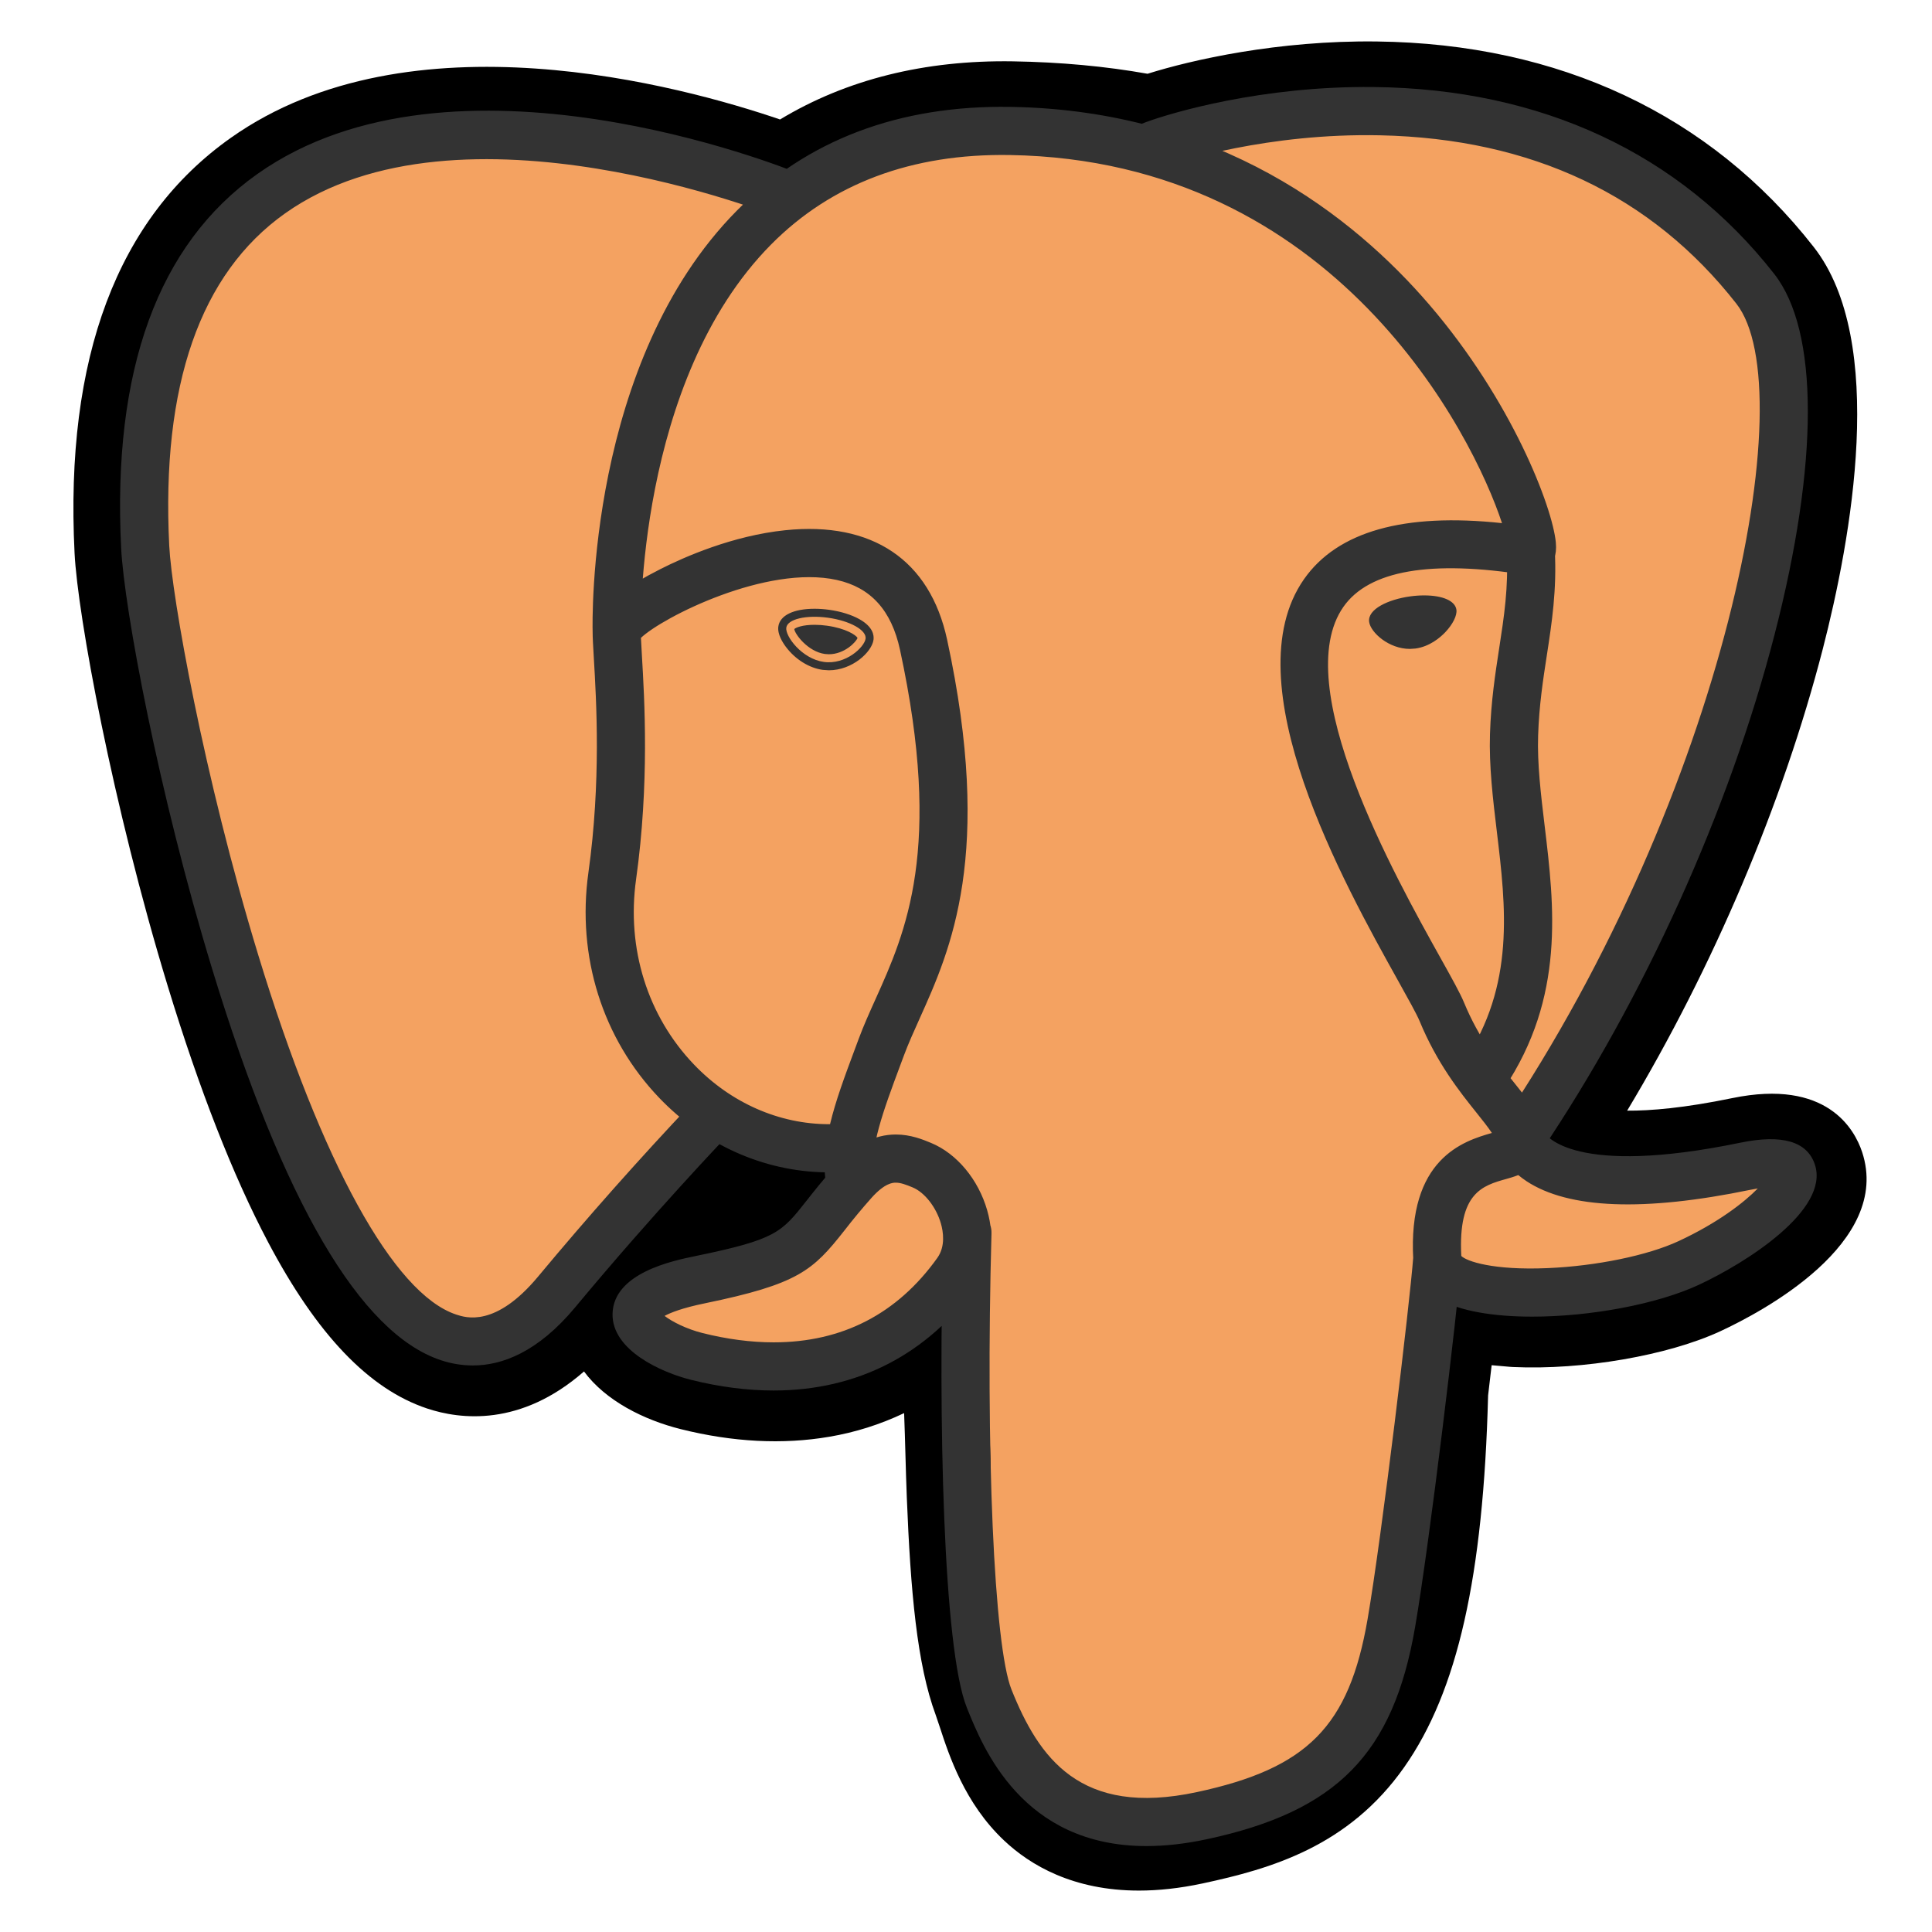
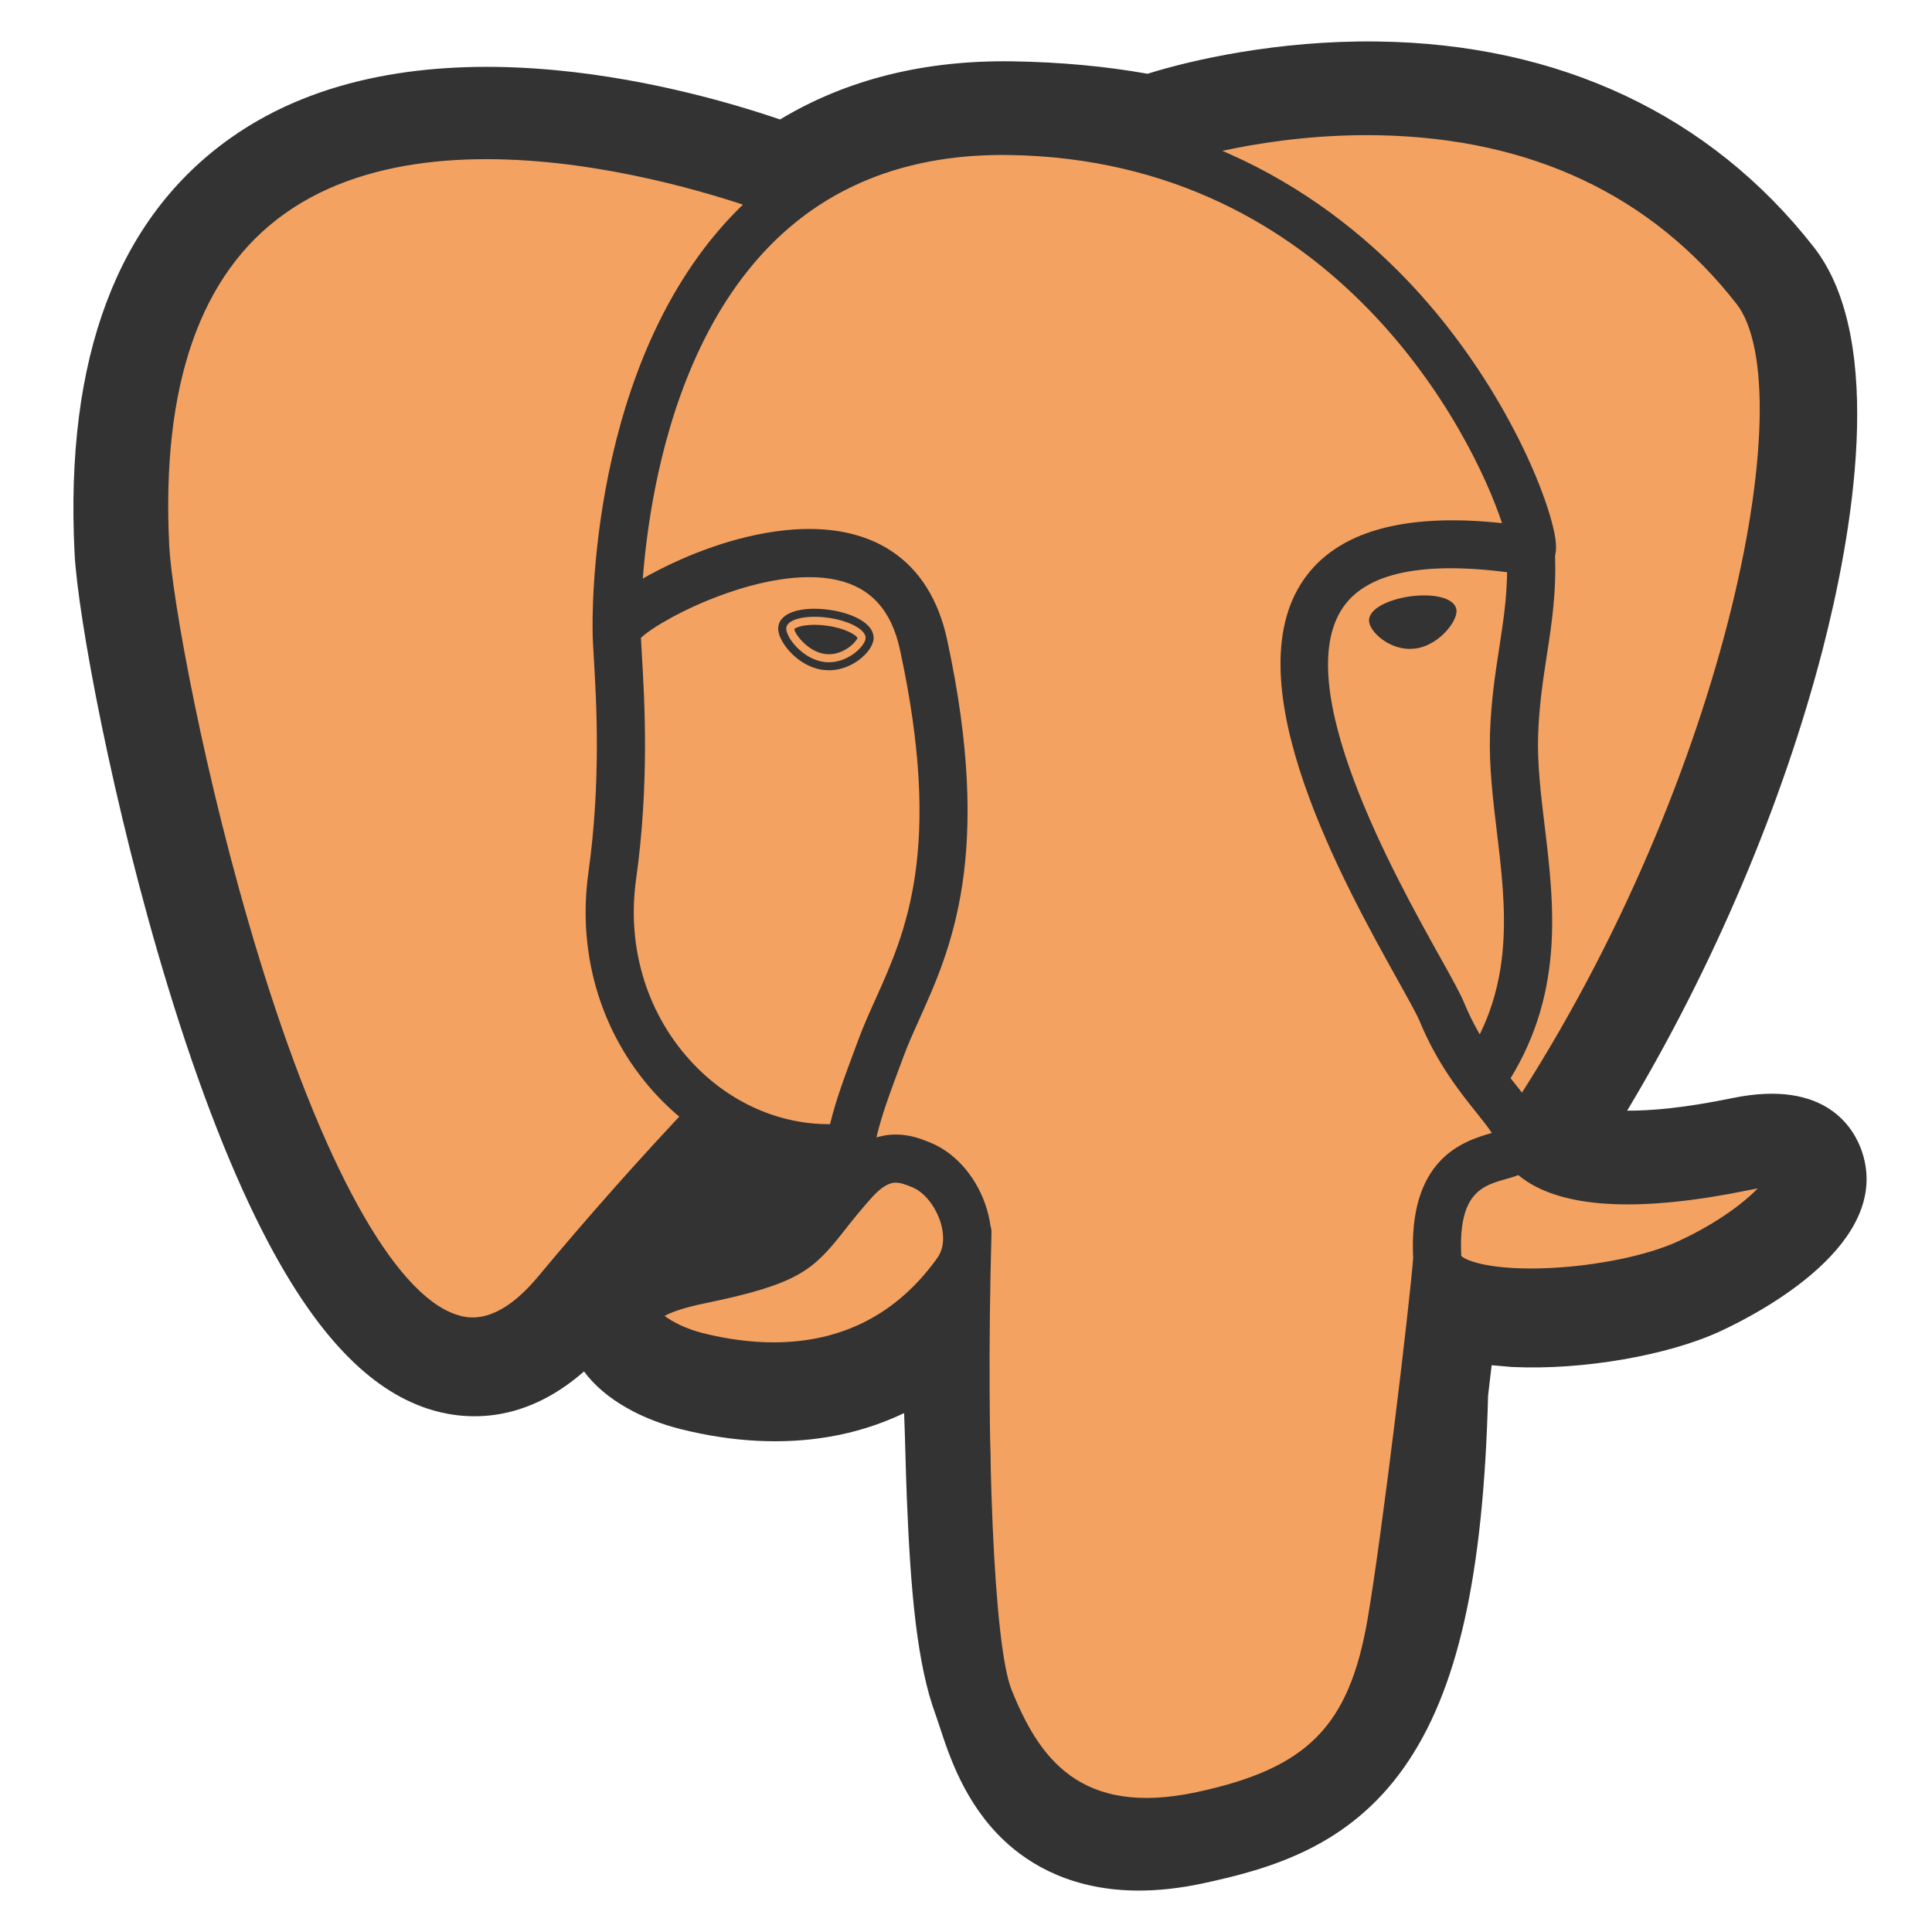
<svg xmlns="http://www.w3.org/2000/svg" width="128" height="128" viewBox="0 0 128 128" fill="none">
-   <path d="M93.809 92.112C94.594 85.579 94.359 84.62 99.225 85.679L100.46 85.787C104.202 85.957 109.097 85.185 111.973 83.849C118.164 80.976 121.834 76.181 115.731 77.44C101.807 80.313 100.85 75.598 100.85 75.598C115.553 53.783 121.699 26.09 116.393 19.311C101.923 0.822 76.876 9.565 76.457 9.791L76.323 9.816C73.572 9.245 70.493 8.904 67.034 8.848C60.733 8.744 55.952 10.5 52.325 13.25C52.325 13.25 7.642 -5.159 9.721 36.401C10.163 45.242 22.393 103.299 36.981 85.763C42.313 79.351 47.465 73.929 47.465 73.929C50.023 75.628 53.087 76.496 56.299 76.184L56.548 75.972C56.47 76.768 56.504 77.547 56.647 78.469C52.89 82.668 53.994 83.405 46.481 84.951C38.879 86.517 43.345 89.306 46.26 90.035C49.795 90.919 57.972 92.171 63.498 84.437L63.278 85.319C64.752 86.499 64.653 93.796 64.861 99.009C65.07 104.223 65.419 109.088 66.482 111.957C67.545 114.825 68.799 122.213 78.673 120.097C86.925 118.333 93.234 115.788 93.809 92.112Z" fill="black" />
-   <path d="M75.458 125.256C71.091 125.256 68.247 123.567 66.52 121.936C63.913 119.476 62.879 116.307 62.261 114.414L61.994 113.624C60.75 110.266 60.328 105.431 60.078 99.205C60.04 98.27 60.014 97.307 59.985 96.286C59.964 95.539 59.938 94.602 59.9 93.622C58.327 94.372 56.657 94.9 54.938 95.19C51.859 95.716 48.549 95.546 45.098 94.683C42.663 94.074 40.133 92.812 38.691 90.863C34.488 94.544 30.479 94.045 28.295 93.316C24.442 92.031 20.994 88.42 17.753 82.279C15.444 77.904 13.211 72.204 11.115 65.336C7.465 53.376 5.146 40.779 4.94 36.643C4.292 23.698 7.777 14.44 15.296 9.129C27.157 0.751 45.128 5.678 51.68 7.915C56.082 5.262 61.261 3.971 67.113 4.064C70.256 4.115 73.249 4.391 76.029 4.887C78.929 3.975 84.657 2.666 91.214 2.748C103.295 2.892 113.306 7.6 120.163 16.363C125.057 22.615 122.637 35.744 120.76 43.014C118.118 53.24 113.489 64.116 107.803 73.584C109.347 73.595 111.584 73.41 114.764 72.753C121.038 71.458 122.873 74.822 123.371 76.328C125.366 82.37 116.694 86.936 113.989 88.192C110.523 89.801 104.872 90.781 100.244 90.569L100.042 90.556L98.826 90.449L98.706 91.463L98.59 92.454C98.279 104.453 96.565 112.052 93.038 117.073C89.341 122.337 84.203 123.812 79.677 124.782C78.133 125.112 76.73 125.256 75.458 125.256ZM66.268 81.585C69.087 83.841 69.334 88.086 69.555 96.019C69.583 97.009 69.609 97.946 69.644 98.821C69.75 101.471 69.999 107.676 70.971 110.298C71.108 110.669 71.231 111.045 71.361 111.444C72.444 114.76 72.987 116.423 77.67 115.422C81.601 114.579 83.622 113.823 85.204 111.571C87.503 108.297 88.789 101.711 89.025 91.996L93.808 92.112L89.058 91.542L89.198 90.356C89.653 86.446 89.981 83.622 92.594 81.754C94.691 80.256 97.08 80.401 98.983 80.744C96.892 79.164 96.314 77.311 96.16 76.551L95.761 74.586L96.882 72.923C103.339 63.343 108.663 51.569 111.491 40.619C114.397 29.368 113.511 23.393 112.625 22.263C100.896 7.276 80.557 13.464 78.433 14.166L78.074 14.36L76.274 14.695L75.352 14.504C72.81 13.976 69.986 13.684 66.959 13.635C62.203 13.555 58.366 14.679 55.22 17.066L53.037 18.721L50.504 17.678C45.092 15.465 29.196 11.016 20.808 16.957C16.152 20.255 14.031 26.717 14.503 36.164C14.659 39.283 16.778 51.09 20.274 62.541C25.105 78.366 29.495 83.623 31.328 84.234C31.648 84.342 32.478 83.697 33.304 82.705C36.748 78.576 40.314 74.551 43.998 70.635L46.768 67.72L50.117 69.945C51.467 70.842 52.956 71.351 54.485 71.447L62.472 64.635L61.315 76.443C61.289 76.708 61.276 77.069 61.38 77.739L61.728 79.977L60.218 81.665L60.044 81.861L64.432 83.886L66.268 81.585Z" fill="black" />
+   <path d="M93.809 92.112C94.594 85.579 94.359 84.62 99.225 85.679L100.46 85.787C104.202 85.957 109.097 85.185 111.973 83.849C118.164 80.976 121.834 76.181 115.731 77.44C101.807 80.313 100.85 75.598 100.85 75.598C115.553 53.783 121.699 26.09 116.393 19.311C101.923 0.822 76.876 9.565 76.457 9.791L76.323 9.816C73.572 9.245 70.493 8.904 67.034 8.848C60.733 8.744 55.952 10.5 52.325 13.25C52.325 13.25 7.642 -5.159 9.721 36.401C10.163 45.242 22.393 103.299 36.981 85.763C42.313 79.351 47.465 73.929 47.465 73.929C50.023 75.628 53.087 76.496 56.299 76.184L56.548 75.972C56.47 76.768 56.504 77.547 56.647 78.469C52.89 82.668 53.994 83.405 46.481 84.951C38.879 86.517 43.345 89.306 46.26 90.035C49.795 90.919 57.972 92.171 63.498 84.437L63.278 85.319C64.752 86.499 64.653 93.796 64.861 99.009C65.07 104.223 65.419 109.088 66.482 111.957C67.545 114.825 68.799 122.213 78.673 120.097C86.925 118.333 93.234 115.788 93.809 92.112Z" fill="#333333" />
+   <path d="M75.458 125.256C71.091 125.256 68.247 123.567 66.52 121.936C63.913 119.476 62.879 116.307 62.261 114.414L61.994 113.624C60.75 110.266 60.328 105.431 60.078 99.205C60.04 98.27 60.014 97.307 59.985 96.286C59.964 95.539 59.938 94.602 59.9 93.622C58.327 94.372 56.657 94.9 54.938 95.19C51.859 95.716 48.549 95.546 45.098 94.683C42.663 94.074 40.133 92.812 38.691 90.863C34.488 94.544 30.479 94.045 28.295 93.316C24.442 92.031 20.994 88.42 17.753 82.279C15.444 77.904 13.211 72.204 11.115 65.336C7.465 53.376 5.146 40.779 4.94 36.643C4.292 23.698 7.777 14.44 15.296 9.129C27.157 0.751 45.128 5.678 51.68 7.915C56.082 5.262 61.261 3.971 67.113 4.064C70.256 4.115 73.249 4.391 76.029 4.887C78.929 3.975 84.657 2.666 91.214 2.748C103.295 2.892 113.306 7.6 120.163 16.363C125.057 22.615 122.637 35.744 120.76 43.014C118.118 53.24 113.489 64.116 107.803 73.584C109.347 73.595 111.584 73.41 114.764 72.753C121.038 71.458 122.873 74.822 123.371 76.328C125.366 82.37 116.694 86.936 113.989 88.192C110.523 89.801 104.872 90.781 100.244 90.569L100.042 90.556L98.826 90.449L98.706 91.463L98.59 92.454C98.279 104.453 96.565 112.052 93.038 117.073C89.341 122.337 84.203 123.812 79.677 124.782C78.133 125.112 76.73 125.256 75.458 125.256ZM66.268 81.585C69.087 83.841 69.334 88.086 69.555 96.019C69.583 97.009 69.609 97.946 69.644 98.821C69.75 101.471 69.999 107.676 70.971 110.298C71.108 110.669 71.231 111.045 71.361 111.444C72.444 114.76 72.987 116.423 77.67 115.422C81.601 114.579 83.622 113.823 85.204 111.571C87.503 108.297 88.789 101.711 89.025 91.996L93.808 92.112L89.058 91.542L89.198 90.356C89.653 86.446 89.981 83.622 92.594 81.754C94.691 80.256 97.08 80.401 98.983 80.744C96.892 79.164 96.314 77.311 96.16 76.551L95.761 74.586L96.882 72.923C103.339 63.343 108.663 51.569 111.491 40.619C114.397 29.368 113.511 23.393 112.625 22.263C100.896 7.276 80.557 13.464 78.433 14.166L78.074 14.36L76.274 14.695L75.352 14.504C72.81 13.976 69.986 13.684 66.959 13.635C62.203 13.555 58.366 14.679 55.22 17.066L53.037 18.721L50.504 17.678C45.092 15.465 29.196 11.016 20.808 16.957C16.152 20.255 14.031 26.717 14.503 36.164C14.659 39.283 16.778 51.09 20.274 62.541C25.105 78.366 29.495 83.623 31.328 84.234C31.648 84.342 32.478 83.697 33.304 82.705C36.748 78.576 40.314 74.551 43.998 70.635L46.768 67.72L50.117 69.945C51.467 70.842 52.956 71.351 54.485 71.447L62.472 64.635L61.315 76.443C61.289 76.708 61.276 77.069 61.38 77.739L61.728 79.977L60.218 81.665L60.044 81.861L64.432 83.886L66.268 81.585Z" fill="#333333" />
  <path d="M115.731 77.44C101.806 80.313 100.849 75.598 100.849 75.598C115.552 53.782 121.698 26.088 116.394 19.311C101.924 0.823 76.875 9.566 76.457 9.793L76.322 9.817C73.571 9.246 70.492 8.906 67.031 8.85C60.73 8.747 55.951 10.502 52.324 13.252C52.324 13.252 7.64 -5.156 9.718 36.403C10.16 45.245 22.39 103.302 36.978 85.766C42.31 79.354 47.461 73.932 47.461 73.932C50.02 75.631 53.083 76.499 56.294 76.187L56.544 75.975C56.466 76.771 56.502 77.55 56.644 78.472C52.886 82.671 53.99 83.408 46.477 84.954C38.875 86.52 43.341 89.309 46.257 90.038C49.791 90.922 57.969 92.174 63.494 84.44L63.273 85.322C64.746 86.502 65.78 92.994 65.607 98.879C65.433 104.764 65.317 108.805 66.478 111.961C67.638 115.117 68.794 122.217 78.67 120.101C86.922 118.333 91.198 113.75 91.794 106.106C92.216 100.671 93.171 101.475 93.232 96.616L93.999 94.316C94.883 86.949 94.139 84.573 99.224 85.678L100.459 85.786C104.201 85.956 109.098 85.184 111.973 83.848C118.163 80.977 121.834 76.181 115.731 77.44Z" fill="#F4A261" />
  <path d="M75.957 122.307C67.725 122.307 65.117 115.788 64.05 113.122C62.488 109.215 62.151 94.053 62.499 81.619C62.504 81.409 62.551 81.203 62.636 81.011C62.721 80.82 62.844 80.647 62.996 80.503C63.149 80.359 63.328 80.246 63.524 80.172C63.721 80.097 63.929 80.062 64.139 80.069C64.348 80.075 64.555 80.122 64.746 80.207C64.937 80.293 65.11 80.415 65.254 80.567C65.398 80.719 65.51 80.898 65.585 81.094C65.66 81.29 65.695 81.499 65.689 81.708C65.288 96.049 65.857 109.045 67.013 111.937C68.817 116.446 71.553 120.39 79.288 118.733C86.631 117.158 89.381 114.374 90.606 107.273C91.546 101.824 93.405 86.322 93.634 83.263C93.649 83.054 93.706 82.85 93.8 82.663C93.894 82.476 94.025 82.309 94.183 82.172C94.342 82.035 94.527 81.931 94.726 81.866C94.925 81.8 95.135 81.775 95.344 81.791C95.766 81.823 96.158 82.021 96.434 82.342C96.71 82.662 96.847 83.079 96.816 83.501C96.577 86.686 94.727 102.158 93.751 107.816C92.305 116.203 88.566 120.007 79.957 121.853C78.494 122.166 77.165 122.306 75.957 122.307ZM31.321 90.466C30.602 90.463 29.887 90.345 29.205 90.116C23.858 88.332 18.765 79.624 14.067 64.231C10.491 52.514 8.225 40.284 8.026 36.309C7.437 24.525 10.471 16.188 17.046 11.531C30.053 2.315 51.934 11.091 52.859 11.469C53.251 11.629 53.563 11.938 53.727 12.329C53.891 12.719 53.893 13.158 53.733 13.55C53.573 13.942 53.264 14.254 52.873 14.418C52.483 14.582 52.044 14.584 51.652 14.424C51.441 14.338 30.459 5.932 18.884 14.139C13.262 18.125 10.681 25.531 11.212 36.15C11.379 39.499 13.496 51.435 17.118 63.299C21.312 77.041 26.085 85.712 30.214 87.089C30.862 87.305 32.834 87.962 35.653 84.572C38.94 80.624 42.351 76.78 45.88 73.046C46.175 72.751 46.574 72.584 46.991 72.58C47.408 72.576 47.81 72.735 48.111 73.024C48.413 73.312 48.589 73.707 48.602 74.124C48.616 74.541 48.466 74.947 48.184 75.254C48.136 75.304 43.337 80.321 38.107 86.613C35.63 89.592 33.256 90.466 31.321 90.466ZM100.75 77.021C100.461 77.021 100.177 76.942 99.929 76.792C99.681 76.643 99.479 76.43 99.343 76.174C99.207 75.919 99.143 75.631 99.158 75.342C99.173 75.053 99.266 74.774 99.428 74.534C114.291 52.479 119.508 25.83 115.04 20.12C109.416 12.934 101.475 9.181 91.436 8.964C84.003 8.804 78.095 10.702 77.129 11.033L76.886 11.132C75.915 11.437 75.17 10.905 74.889 10.283C74.729 9.927 74.704 9.524 74.821 9.151C74.937 8.778 75.186 8.46 75.52 8.258C75.566 8.231 75.712 8.169 75.949 8.082C77.59 7.481 83.588 5.681 91.017 5.766C102.125 5.884 111.301 10.167 117.551 18.154C120.508 21.933 120.515 30.639 117.57 42.041C114.568 53.666 108.919 66.159 102.073 76.318C101.767 76.775 101.263 77.021 100.75 77.021ZM101.51 87.231C98.972 87.231 96.697 86.873 95.335 86.057C93.935 85.218 93.668 84.078 93.633 83.473C93.251 76.763 96.953 75.595 98.841 75.062C98.578 74.664 98.204 74.196 97.817 73.713C96.716 72.337 95.208 70.453 94.046 67.635C93.864 67.195 93.294 66.172 92.634 64.987C89.055 58.569 81.608 45.214 86.392 38.375C88.606 35.21 93.015 33.964 99.511 34.659C97.6 28.837 88.5 10.625 66.907 10.271C60.413 10.163 55.087 12.16 51.085 16.201C42.125 25.25 42.449 41.623 42.454 41.787C42.459 41.996 42.424 42.205 42.349 42.401C42.274 42.596 42.161 42.775 42.017 42.927C41.872 43.079 41.7 43.201 41.508 43.286C41.317 43.372 41.111 43.419 40.901 43.424C40.691 43.429 40.483 43.394 40.287 43.319C40.092 43.244 39.913 43.131 39.761 42.986C39.609 42.842 39.487 42.67 39.401 42.478C39.316 42.287 39.27 42.081 39.264 41.871C39.244 41.144 38.91 23.962 48.818 13.955C53.455 9.272 59.559 6.96 66.96 7.081C80.774 7.308 89.666 14.331 94.692 20.182C100.171 26.559 102.857 33.593 103.078 35.941C103.243 37.687 101.99 38.036 101.737 38.088L101.161 38.101C94.786 37.08 90.696 37.789 89.005 40.205C85.366 45.406 92.411 58.039 95.419 63.434C96.187 64.81 96.741 65.805 96.995 66.419C97.983 68.815 99.272 70.425 100.307 71.719C101.218 72.857 102.007 73.844 102.289 75.002C102.42 75.232 104.279 77.982 115.31 75.705C118.075 75.135 119.733 75.622 120.24 77.155C121.237 80.17 115.643 83.687 112.546 85.125C109.771 86.415 105.342 87.231 101.51 87.231ZM96.814 83.21C97.164 83.563 98.915 84.172 102.541 84.016C105.765 83.878 109.165 83.177 111.205 82.23C113.814 81.018 115.556 79.663 116.458 78.738L115.958 78.83C108.905 80.286 103.916 80.092 101.13 78.253C100.943 78.129 100.763 77.995 100.59 77.852C100.288 77.971 100.009 78.049 99.81 78.105C98.23 78.548 96.596 79.007 96.814 83.21ZM51.252 92.125C49.5 92.125 47.656 91.886 45.773 91.415C43.822 90.927 40.533 89.458 40.583 87.045C40.64 84.338 44.577 83.526 46.059 83.221C51.413 82.118 51.762 81.676 53.435 79.551C53.923 78.932 54.53 78.161 55.358 77.237C56.587 75.861 57.93 75.164 59.35 75.164C60.339 75.164 61.15 75.499 61.686 75.722C63.394 76.43 64.819 78.142 65.405 80.189C65.934 82.036 65.681 83.814 64.695 85.195C61.458 89.728 56.809 92.125 51.252 92.125ZM44.03 87.182C44.511 87.554 45.475 88.051 46.548 88.319C48.179 88.727 49.761 88.934 51.253 88.934C55.799 88.934 59.449 87.052 62.1 83.34C62.653 82.566 62.487 81.583 62.339 81.066C62.029 79.983 61.259 78.998 60.466 78.669C60.036 78.491 59.679 78.355 59.351 78.355C59.175 78.355 58.639 78.355 57.737 79.364C57.115 80.064 56.516 80.785 55.943 81.526C53.859 84.172 52.904 85.07 46.704 86.347C45.191 86.657 44.415 86.973 44.03 87.182ZM56.299 79.822C55.918 79.821 55.55 79.685 55.261 79.436C54.972 79.188 54.782 78.844 54.724 78.468C54.684 78.203 54.658 77.936 54.644 77.669C50.58 77.593 46.659 75.849 43.682 72.743C39.918 68.816 38.205 63.375 38.983 57.816C39.828 51.779 39.512 46.45 39.342 43.587C39.295 42.791 39.261 42.216 39.263 41.818C39.266 41.313 39.276 39.974 43.752 37.705C45.344 36.898 48.536 35.49 52.023 35.129C57.8 34.532 61.608 37.105 62.748 42.375C65.825 56.603 62.992 62.896 60.923 67.492C60.538 68.348 60.174 69.156 59.883 69.939L59.626 70.629C58.533 73.56 57.588 76.092 57.878 77.983C57.91 78.19 57.901 78.401 57.851 78.605C57.801 78.808 57.711 79 57.587 79.169C57.463 79.338 57.307 79.481 57.128 79.59C56.949 79.698 56.75 79.77 56.543 79.802L56.299 79.822ZM42.464 42.26L42.526 43.399C42.702 46.373 43.03 51.907 42.142 58.259C41.501 62.844 42.901 67.319 45.985 70.535C48.422 73.077 51.629 74.48 54.925 74.48H54.993C55.362 72.925 55.975 71.283 56.635 69.514L56.89 68.828C57.219 67.944 57.604 67.088 58.012 66.182C60.003 61.758 62.482 56.251 59.627 43.05C59.062 40.435 57.691 38.922 55.438 38.423C50.81 37.401 43.913 40.882 42.464 42.26ZM52.094 41.583C52.014 42.147 53.127 43.653 54.579 43.854C56.028 44.057 57.268 42.879 57.347 42.315C57.426 41.751 56.314 41.129 54.862 40.927C53.411 40.725 52.171 41.019 52.094 41.583ZM54.912 44.409L54.505 44.381C53.605 44.256 52.695 43.689 52.072 42.863C51.853 42.573 51.496 42.011 51.567 41.509C51.668 40.773 52.566 40.332 53.967 40.332C54.28 40.332 54.606 40.355 54.934 40.401C55.7 40.507 56.411 40.728 56.936 41.021C57.846 41.529 57.913 42.096 57.872 42.389C57.76 43.202 56.467 44.409 54.912 44.409ZM52.623 41.677C52.668 42.025 53.53 43.173 54.652 43.328L54.913 43.346C55.949 43.346 56.723 42.531 56.814 42.264C56.718 42.082 56.052 41.63 54.789 41.454C54.517 41.415 54.243 41.395 53.968 41.395C53.156 41.395 52.725 41.578 52.623 41.677ZM96.228 40.432C96.307 40.996 95.195 42.502 93.744 42.704C92.294 42.906 91.053 41.729 90.973 41.165C90.897 40.601 92.009 39.978 93.459 39.777C94.909 39.574 96.148 39.869 96.228 40.432ZM93.409 42.992C92.013 42.992 90.808 41.906 90.709 41.201C90.594 40.355 91.987 39.712 93.421 39.513C93.737 39.469 94.05 39.447 94.351 39.447C95.589 39.447 96.409 39.81 96.491 40.396C96.544 40.775 96.253 41.36 95.752 41.888C95.421 42.235 94.726 42.836 93.779 42.967L93.409 42.992ZM94.352 39.979C94.076 39.979 93.788 40 93.496 40.04C92.055 40.241 91.195 40.819 91.237 41.129C91.285 41.47 92.205 42.461 93.41 42.461L93.707 42.44C94.494 42.331 95.085 41.817 95.367 41.521C95.81 41.056 95.986 40.618 95.965 40.469C95.937 40.271 95.405 39.979 94.352 39.979ZM98.317 72.822C98.028 72.822 97.744 72.744 97.496 72.595C97.248 72.446 97.046 72.233 96.909 71.978C96.773 71.723 96.709 71.436 96.724 71.147C96.739 70.858 96.832 70.579 96.993 70.339C100.391 65.264 99.769 60.089 99.168 55.084C98.911 52.952 98.647 50.747 98.715 48.631C98.785 46.454 99.062 44.658 99.329 42.921C99.646 40.863 99.946 38.919 99.822 36.611C99.811 36.402 99.841 36.192 99.91 35.995C99.98 35.797 100.088 35.615 100.228 35.459C100.368 35.303 100.537 35.177 100.726 35.086C100.915 34.996 101.12 34.943 101.329 34.932C101.538 34.921 101.748 34.951 101.945 35.02C102.143 35.09 102.325 35.198 102.481 35.338C102.637 35.478 102.763 35.647 102.854 35.836C102.944 36.025 102.997 36.23 103.008 36.439C103.15 39.077 102.811 41.277 102.483 43.406C102.23 45.049 101.968 46.748 101.905 48.733C101.844 50.607 102.083 52.597 102.336 54.703C102.976 60.025 103.701 66.057 99.645 72.114C99.499 72.332 99.301 72.511 99.07 72.634C98.838 72.758 98.579 72.822 98.317 72.822Z" fill="#333333" />
</svg>
